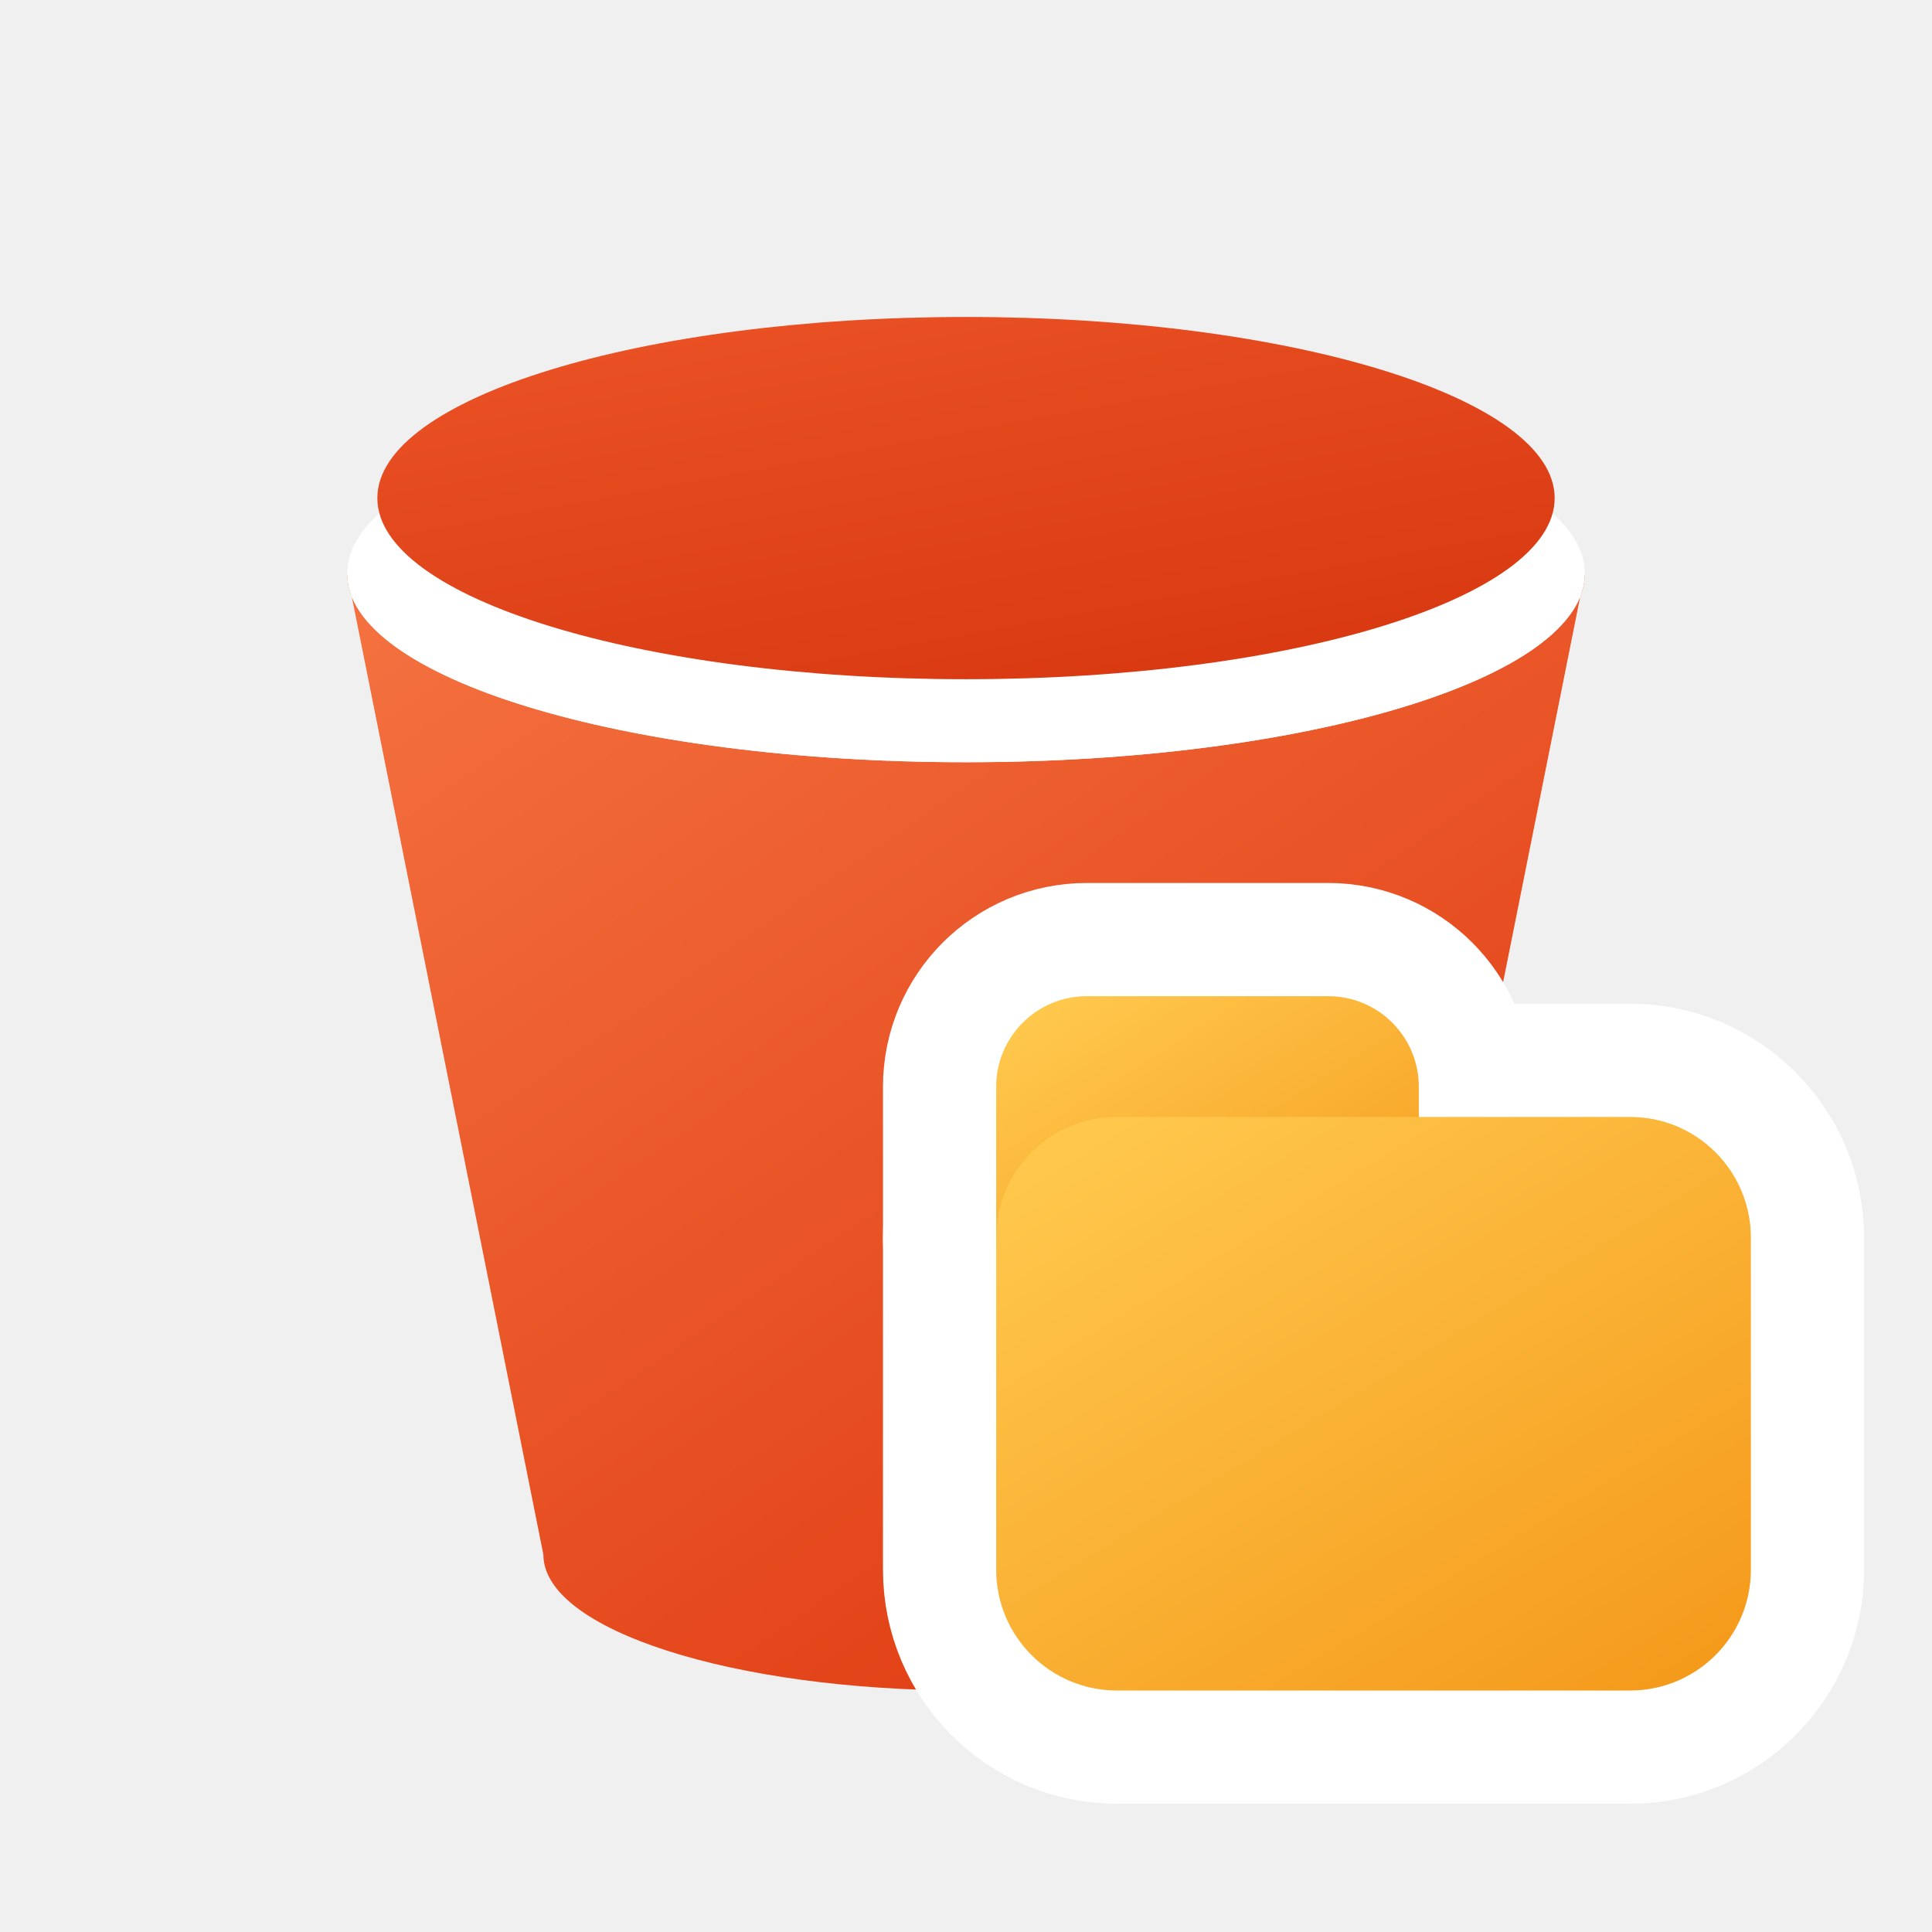
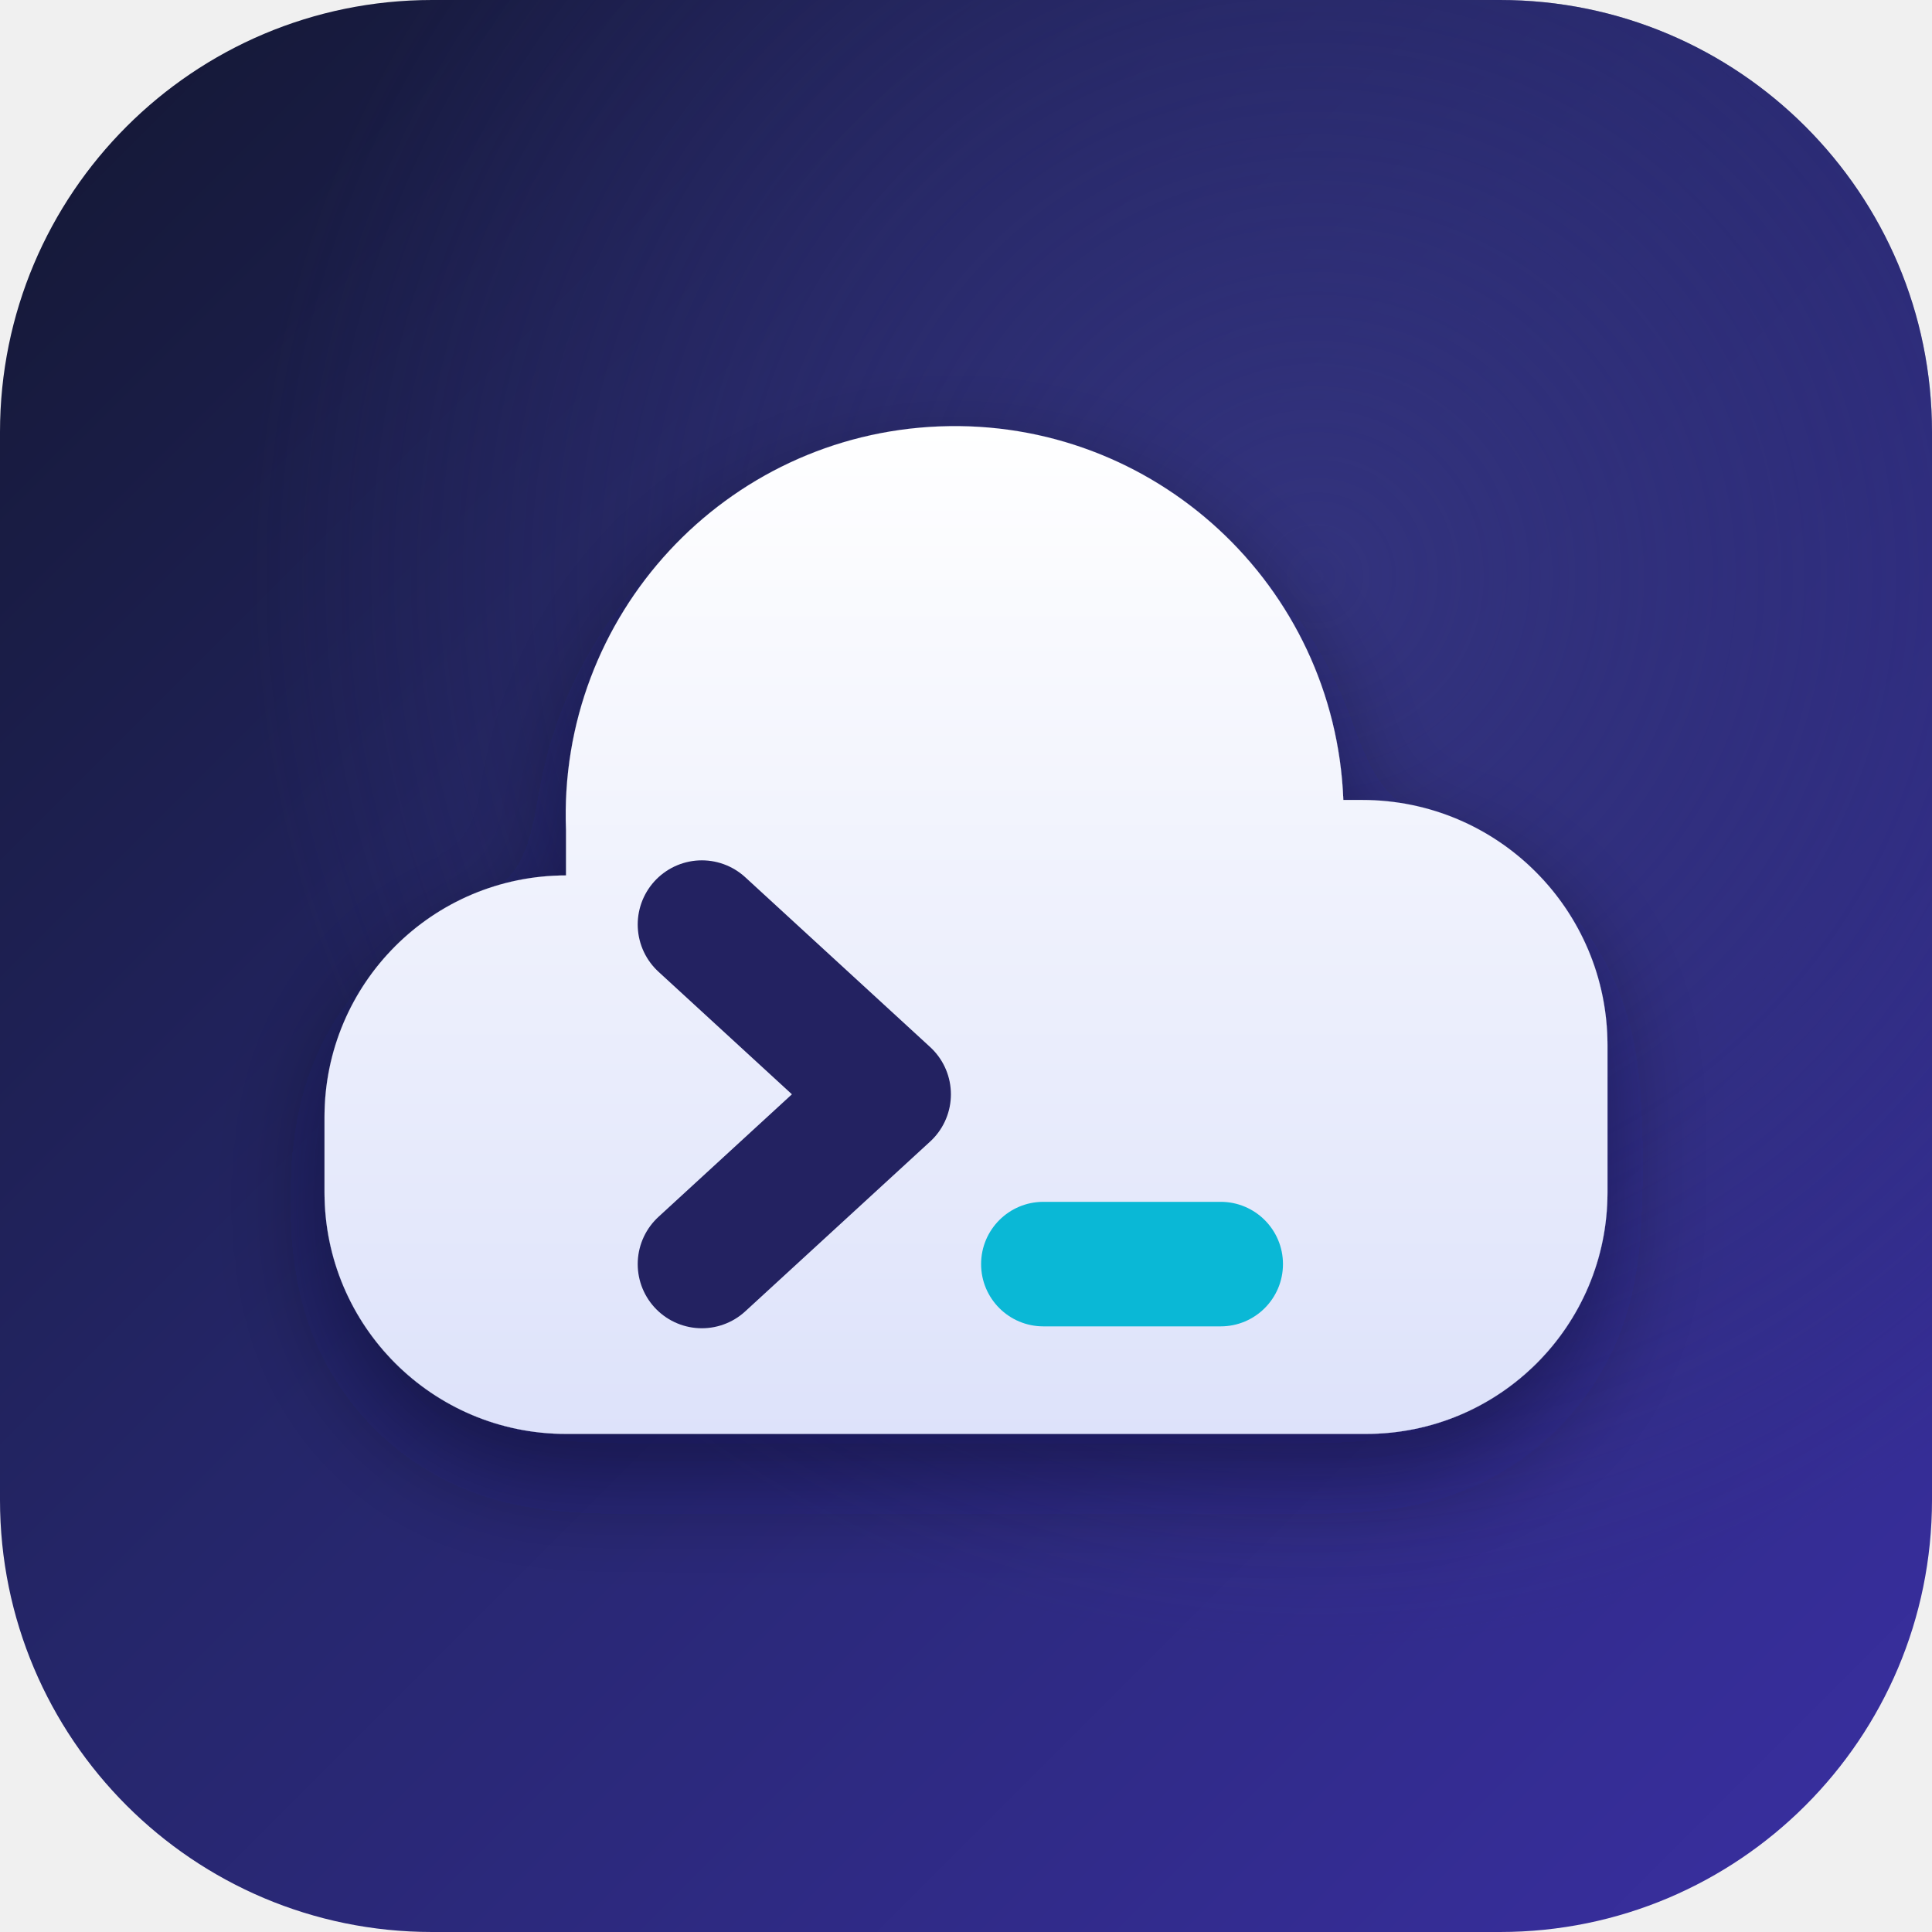
- <svg xmlns="http://www.w3.org/2000/svg" viewBox="0 0 128 128" width="128" height="128">
+ <svg xmlns="http://www.w3.org/2000/svg" viewBox="0 0 1024 1024" width="128" height="128">
  <defs>
-     <linearGradient id="bucket" x1="0.1" y1="0" x2="0.85" y2="1">
-       <stop offset="0" stop-color="#F4703F" />
-       <stop offset="1" stop-color="#DE380E" />
+     <clipPath id="tile">
+       <rect width="1024" height="1024" rx="229" />
+     </clipPath>
+     <linearGradient id="bg" x1="0" y1="0" x2="1" y2="1">
+       <stop offset="0" stop-color="#131731" />
+       <stop offset="0.45" stop-color="#25266a" />
+       <stop offset="1" stop-color="#3a2fa3" />
    </linearGradient>
-     <linearGradient id="mouth" x1="0" y1="0" x2="0.6" y2="1">
-       <stop offset="0" stop-color="#EC5427" />
-       <stop offset="1" stop-color="#D93A12" />
+     <radialGradient id="glow" cx="0.68" cy="0.3" r="0.55">
+       <stop offset="0" stop-color="#34347f" stop-opacity="0.9" />
+       <stop offset="1" stop-color="#34347f" stop-opacity="0" />
+     </radialGradient>
+     <linearGradient id="cloud" x1="0" y1="0" x2="0" y2="1">
+       <stop offset="0" stop-color="#ffffff" />
+       <stop offset="1" stop-color="#dde2fa" />
    </linearGradient>
-     <linearGradient id="folder" x1="0.1" y1="0" x2="0.9" y2="1">
-       <stop offset="0" stop-color="#FFC94E" />
-       <stop offset="1" stop-color="#F59A1B" />
-     </linearGradient>
+     <filter id="shadow" x="-20%" y="-20%" width="140%" height="150%">
+       <feDropShadow dx="0" dy="24" stdDeviation="28" flood-color="#0b0c2a" flood-opacity="0.45" />
+     </filter>
  </defs>
-   <g id="mark">
-     <path d="M23,38 A41,12.5 0 0 0 105,38 L92,103 A28,9 0 0 1 36,103 Z" fill="url(#bucket)" />
-     <ellipse cx="64" cy="38" rx="41" ry="12.5" fill="#fff" />
-     <ellipse cx="64" cy="33" rx="39" ry="12" fill="url(#mouth)" />
-     <g stroke="#fff" stroke-width="15" stroke-linejoin="round" fill="#fff">
-       <rect x="66" y="66" width="28" height="22" rx="6" />
-       <rect x="66" y="74" width="50" height="38" rx="8" />
-     </g>
-     <g fill="url(#folder)">
-       <rect x="66" y="66" width="28" height="22" rx="6" />
-       <rect x="66" y="74" width="50" height="38" rx="8" />
-     </g>
+   <g clip-path="url(#tile)">
+     <rect width="1024" height="1024" fill="url(#bg)" />
+     <rect width="1024" height="1024" fill="url(#glow)" />
  </g>
+   <path filter="url(#shadow)" fill="url(#cloud)" d="M300,760 A128,128 0 0 1 172,632 L172,592 A128,128 0 0 1 300,464            L300,440 A206,206 0 0 1 712,424 L722,424 A130,130 0 0 1 852,554            L852,632 A128,128 0 0 1 724,760 Z" />
+   <polyline points="372,490 470,580 372,670" fill="none" stroke="#232261" stroke-width="68" stroke-linecap="round" stroke-linejoin="round" />
+   <rect x="520" y="637" width="160" height="66" rx="33" fill="#0ab8d6" />
</svg>
